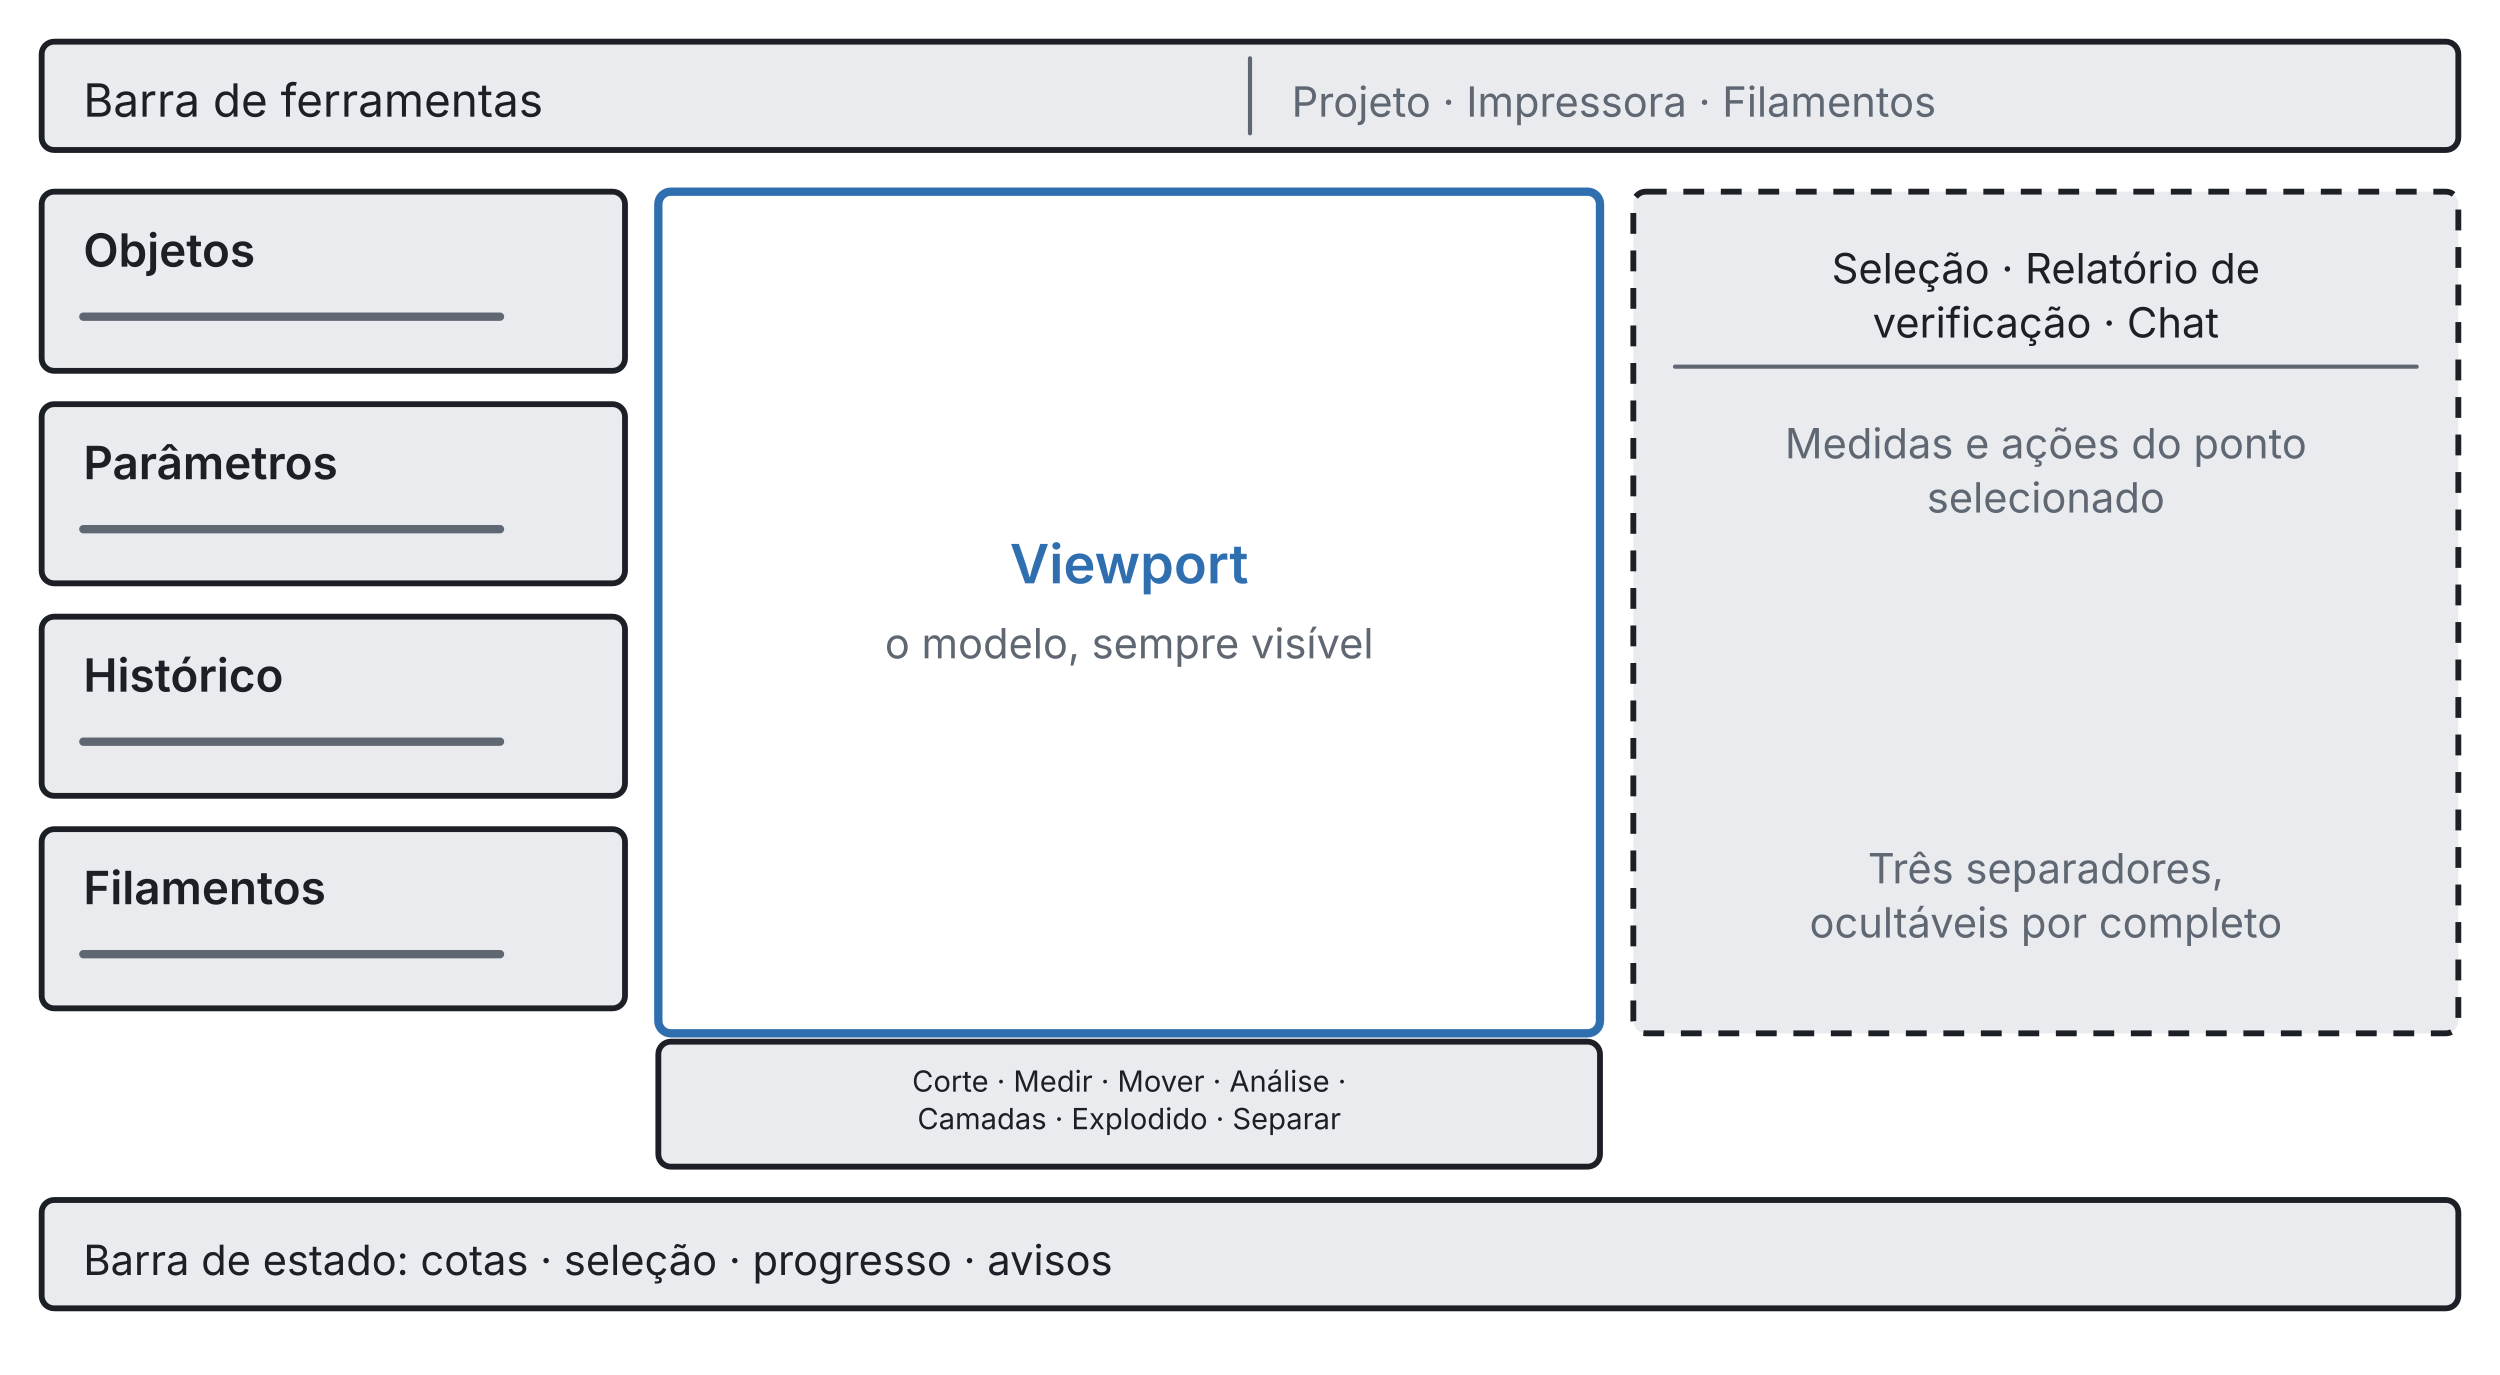
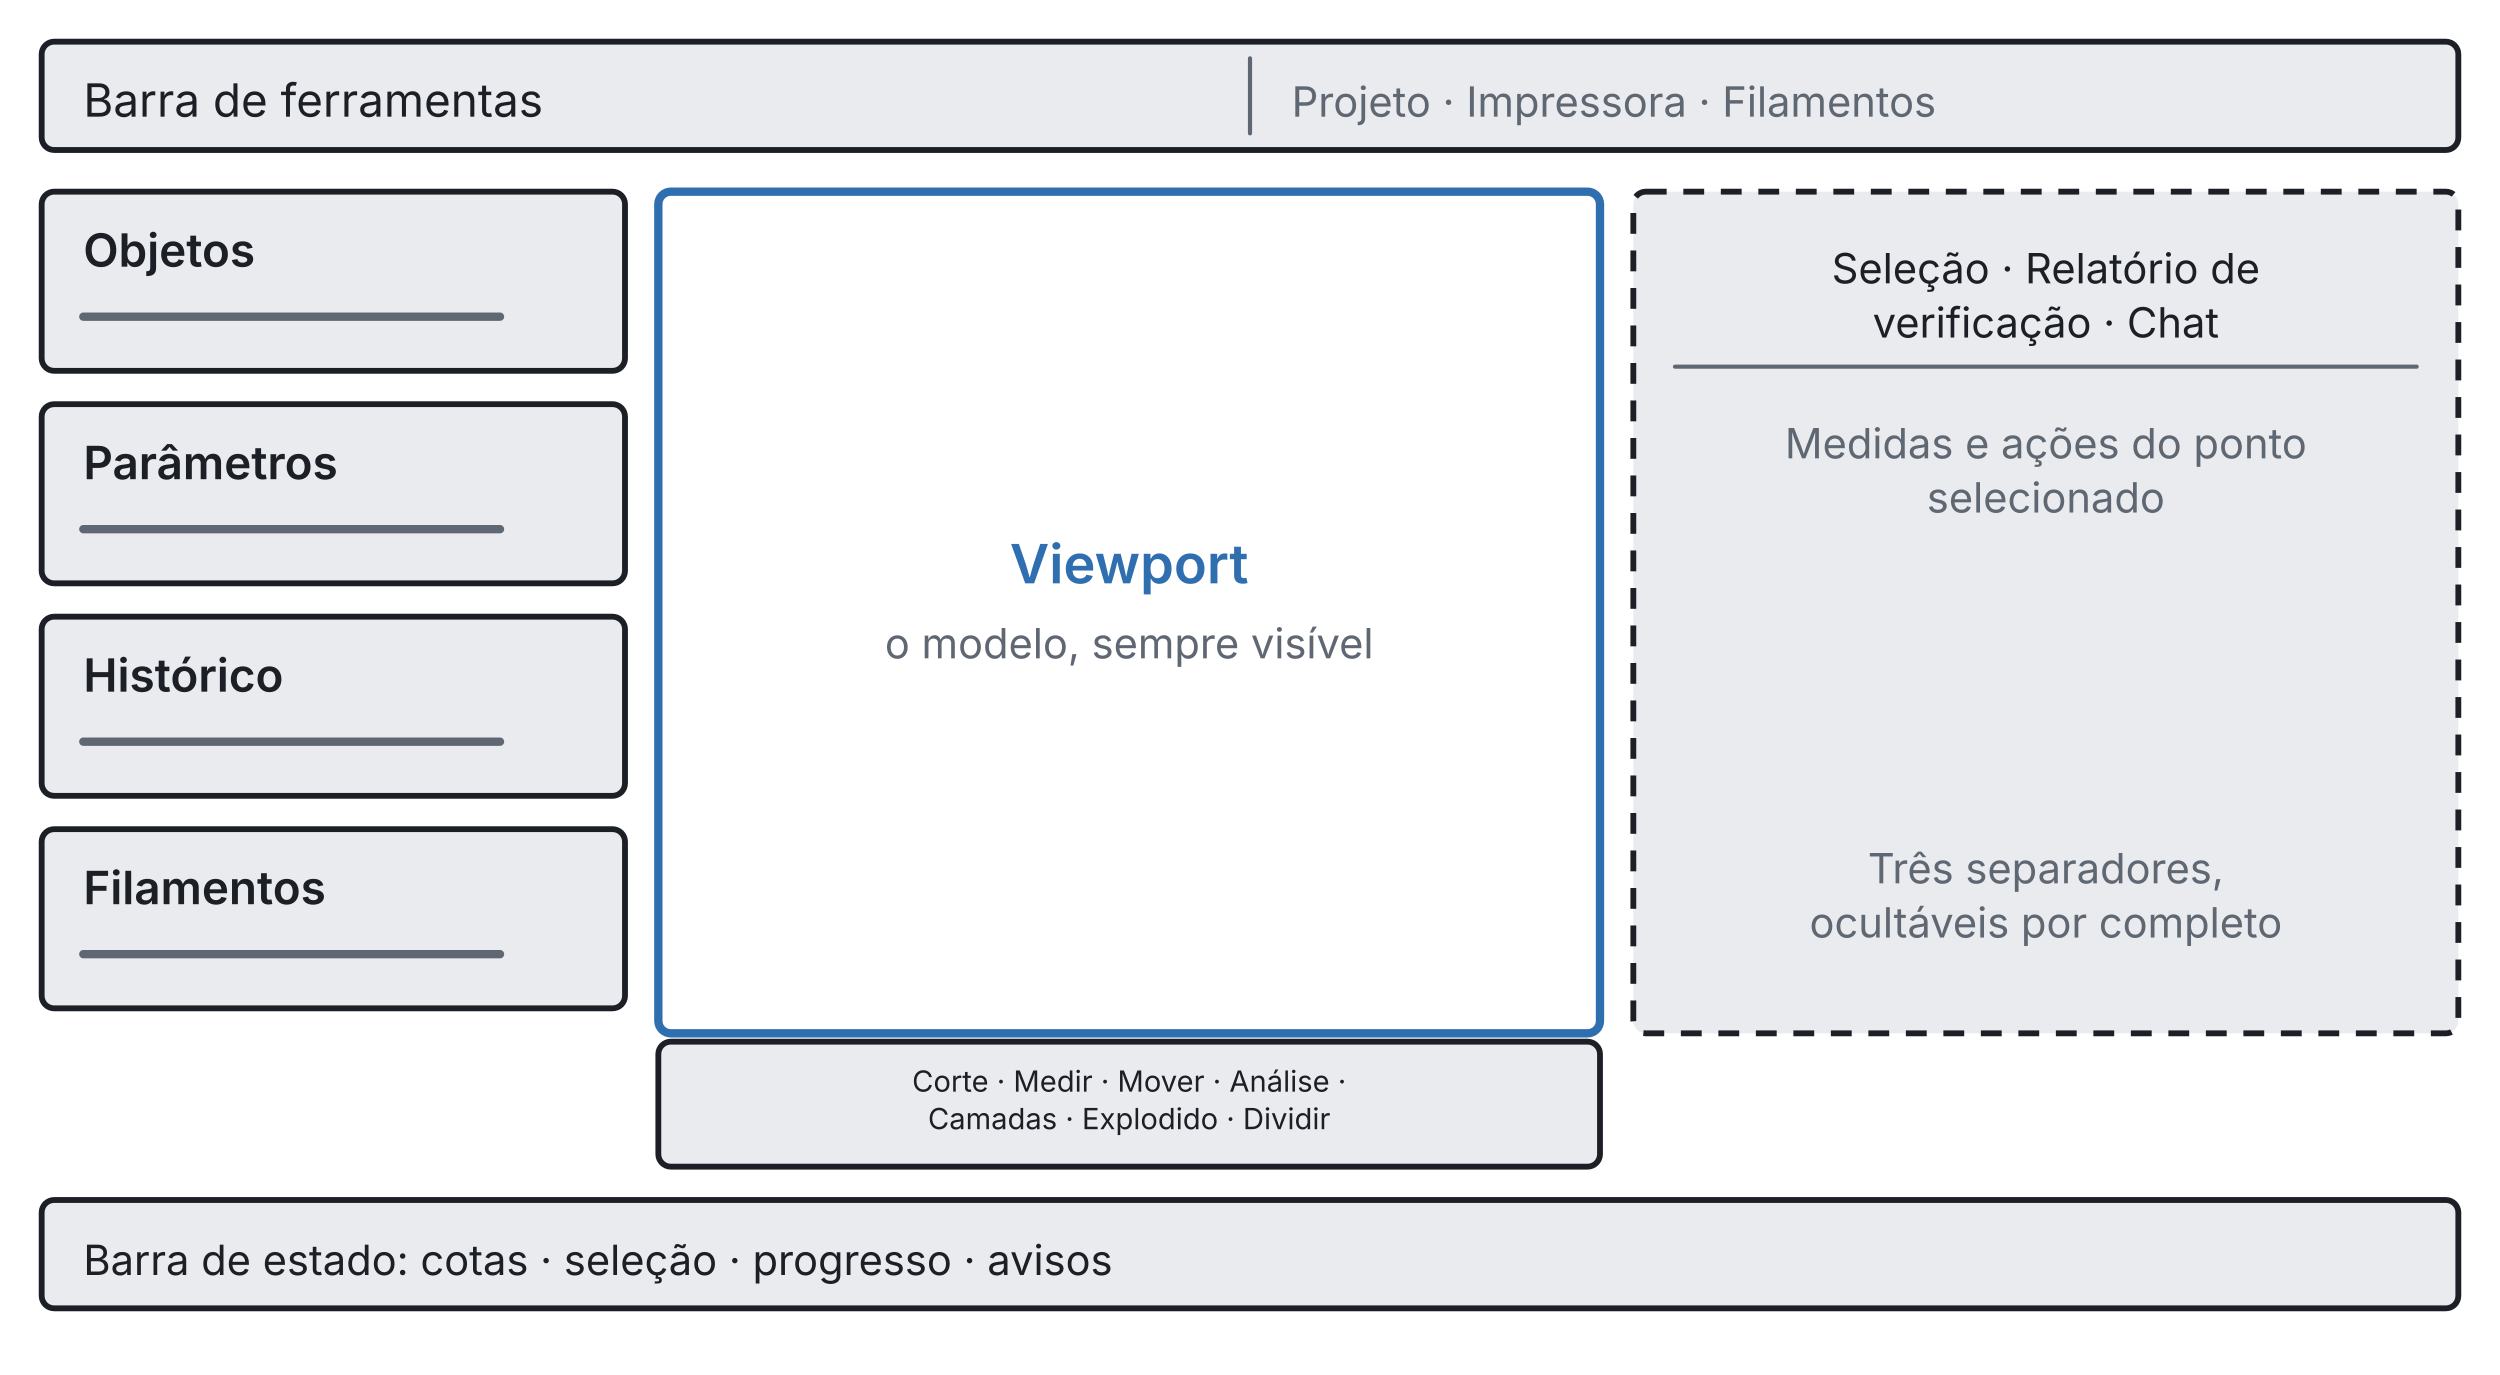
<svg xmlns="http://www.w3.org/2000/svg" viewBox="0 0 600 330" width="600" height="330">
  <rect x="0" y="0" width="600" height="330" fill="#ffffff" />
  <rect x="10" y="10" width="580" height="26" rx="3" fill="#e9ebee" stroke="#1c2026" stroke-width="1.4" />
  <text x="20" y="28" fill="#1c2026" font-size="11" font-family="system-ui, -apple-system, Segoe UI, sans-serif" text-anchor="start">Barra de ferramentas</text>
  <line x1="300" y1="14" x2="300" y2="32" stroke="#5f6772" stroke-width="1" stroke-linecap="round" />
  <text x="310" y="28" fill="#5f6772" font-size="10" font-family="system-ui, -apple-system, Segoe UI, sans-serif" text-anchor="start">Projeto · Impressora · Filamentos</text>
  <rect x="10" y="46" width="140" height="43" rx="3" fill="#e9ebee" stroke="#1c2026" stroke-width="1.4" />
  <text x="20" y="64" fill="#1c2026" font-size="11" font-family="system-ui, -apple-system, Segoe UI, sans-serif" text-anchor="start" font-weight="600">Objetos</text>
  <line x1="20" y1="76" x2="120" y2="76" stroke="#5f6772" stroke-width="2" stroke-linecap="round" />
  <rect x="10" y="97" width="140" height="43" rx="3" fill="#e9ebee" stroke="#1c2026" stroke-width="1.4" />
  <text x="20" y="115" fill="#1c2026" font-size="11" font-family="system-ui, -apple-system, Segoe UI, sans-serif" text-anchor="start" font-weight="600">Parâmetros</text>
  <line x1="20" y1="127" x2="120" y2="127" stroke="#5f6772" stroke-width="2" stroke-linecap="round" />
  <rect x="10" y="148" width="140" height="43" rx="3" fill="#e9ebee" stroke="#1c2026" stroke-width="1.4" />
  <text x="20" y="166" fill="#1c2026" font-size="11" font-family="system-ui, -apple-system, Segoe UI, sans-serif" text-anchor="start" font-weight="600">Histórico</text>
  <line x1="20" y1="178" x2="120" y2="178" stroke="#5f6772" stroke-width="2" stroke-linecap="round" />
  <rect x="10" y="199" width="140" height="43" rx="3" fill="#e9ebee" stroke="#1c2026" stroke-width="1.4" />
  <text x="20" y="217" fill="#1c2026" font-size="11" font-family="system-ui, -apple-system, Segoe UI, sans-serif" text-anchor="start" font-weight="600">Filamentos</text>
  <line x1="20" y1="229" x2="120" y2="229" stroke="#5f6772" stroke-width="2" stroke-linecap="round" />
  <rect x="158" y="46" width="226" height="202" rx="3" fill="none" stroke="#2f6fb0" stroke-width="2" />
  <text x="271" y="140" fill="#2f6fb0" font-size="13" font-family="system-ui, -apple-system, Segoe UI, sans-serif" text-anchor="middle" font-weight="600">Viewport</text>
  <text x="271" y="158" fill="#5f6772" font-size="10" font-family="system-ui, -apple-system, Segoe UI, sans-serif" text-anchor="middle">o modelo, sempre visível</text>
  <rect x="392" y="46" width="198" height="202" rx="3" fill="#e9ebee" stroke="#1c2026" stroke-width="1.4" stroke-dasharray="5 4" />
  <text x="491" y="68" fill="#1c2026" font-size="10" font-family="system-ui, -apple-system, Segoe UI, sans-serif" text-anchor="middle">Seleção · Relatório de</text>
  <text x="491" y="81" fill="#1c2026" font-size="10" font-family="system-ui, -apple-system, Segoe UI, sans-serif" text-anchor="middle">verificação · Chat</text>
  <line x1="402" y1="88" x2="580" y2="88" stroke="#5f6772" stroke-width="1" stroke-linecap="round" />
  <text x="491" y="110" fill="#5f6772" font-size="10" font-family="system-ui, -apple-system, Segoe UI, sans-serif" text-anchor="middle">Medidas e ações do ponto</text>
  <text x="491" y="123" fill="#5f6772" font-size="10" font-family="system-ui, -apple-system, Segoe UI, sans-serif" text-anchor="middle">selecionado</text>
  <text x="491" y="212" fill="#5f6772" font-size="10" font-family="system-ui, -apple-system, Segoe UI, sans-serif" text-anchor="middle">Três separadores,</text>
  <text x="491" y="225" fill="#5f6772" font-size="10" font-family="system-ui, -apple-system, Segoe UI, sans-serif" text-anchor="middle">ocultáveis por completo</text>
  <rect x="158" y="250" width="226" height="30" rx="3" fill="#e9ebee" stroke="#1c2026" stroke-width="1.4" />
  <text x="271" y="262" fill="#1c2026" font-size="7" font-family="system-ui, -apple-system, Segoe UI, sans-serif" text-anchor="middle">Corte · Medir · Mover · Análise ·</text>
-   <text x="271" y="271" fill="#1c2026" font-size="7" font-family="system-ui, -apple-system, Segoe UI, sans-serif" text-anchor="middle">Camadas · Explodido · Separar</text>
+   <text x="271" y="271" fill="#1c2026" font-size="7" font-family="system-ui, -apple-system, Segoe UI, sans-serif" text-anchor="middle">Camadas · Explodido · Dividir</text>
  <rect x="10" y="288" width="580" height="26" rx="3" fill="#e9ebee" stroke="#1c2026" stroke-width="1.4" />
  <text x="20" y="306" fill="#1c2026" font-size="10" font-family="system-ui, -apple-system, Segoe UI, sans-serif" text-anchor="start">Barra de estado: cotas · seleção · progresso · avisos</text>
</svg>
